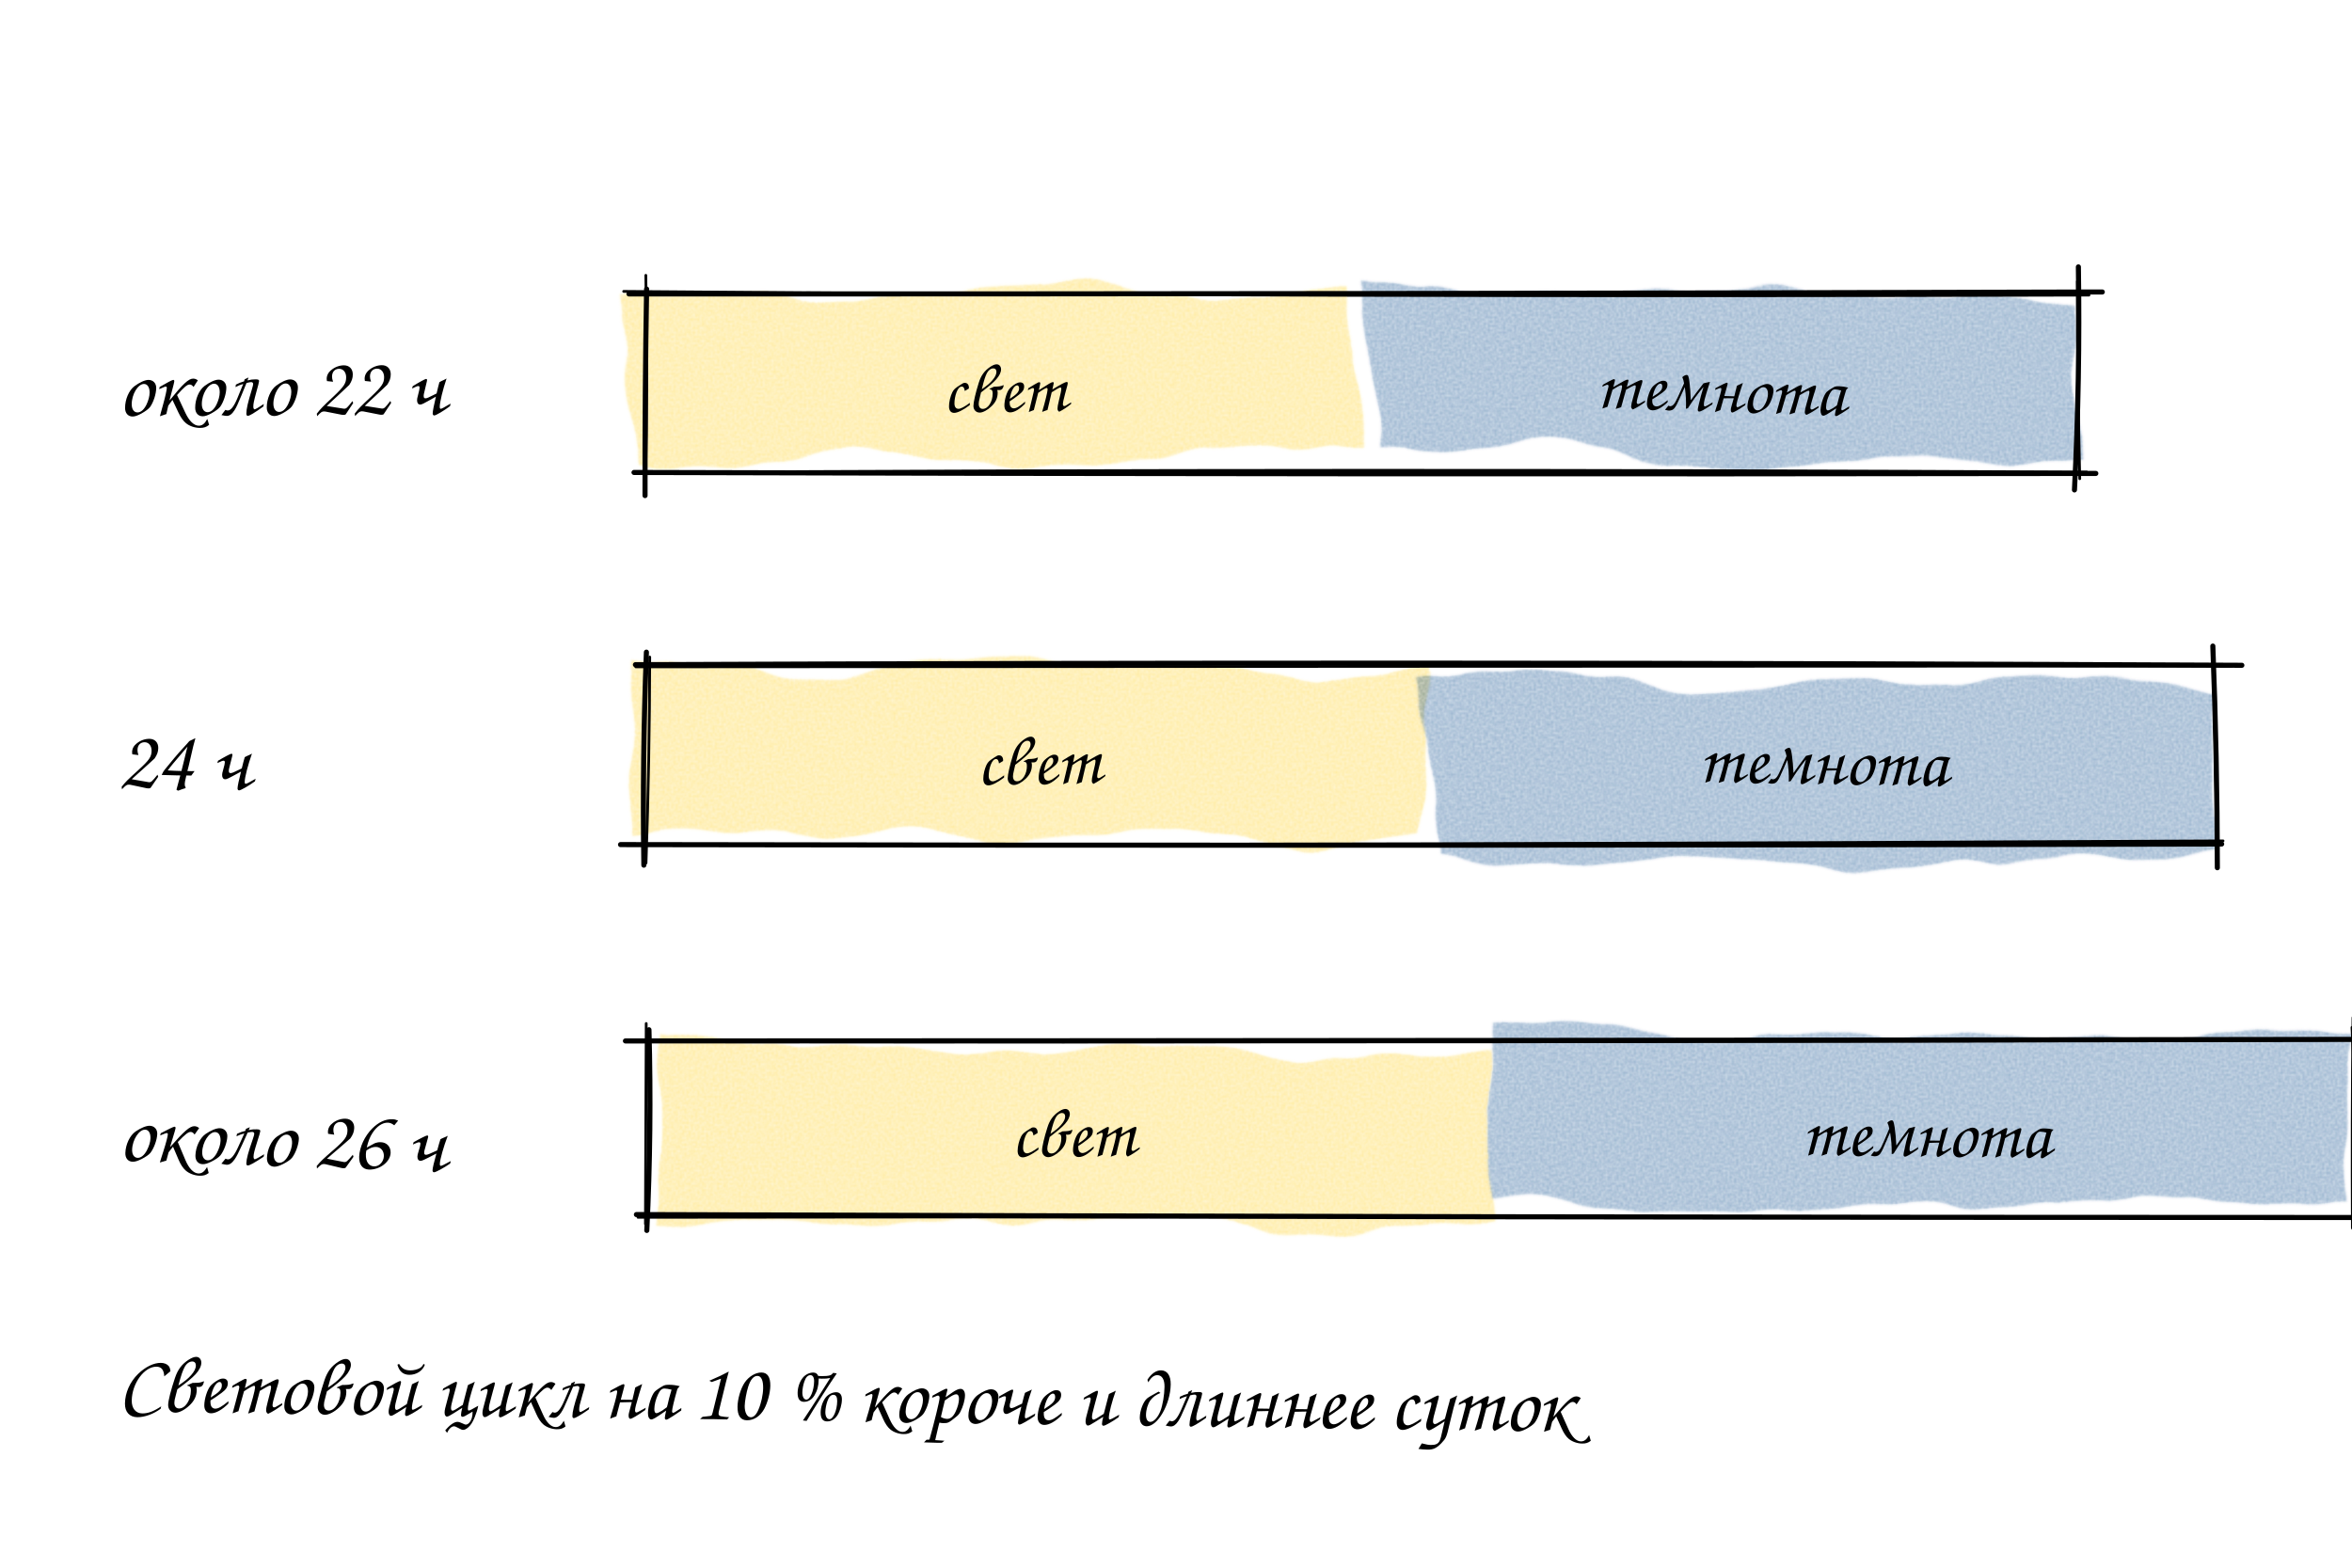
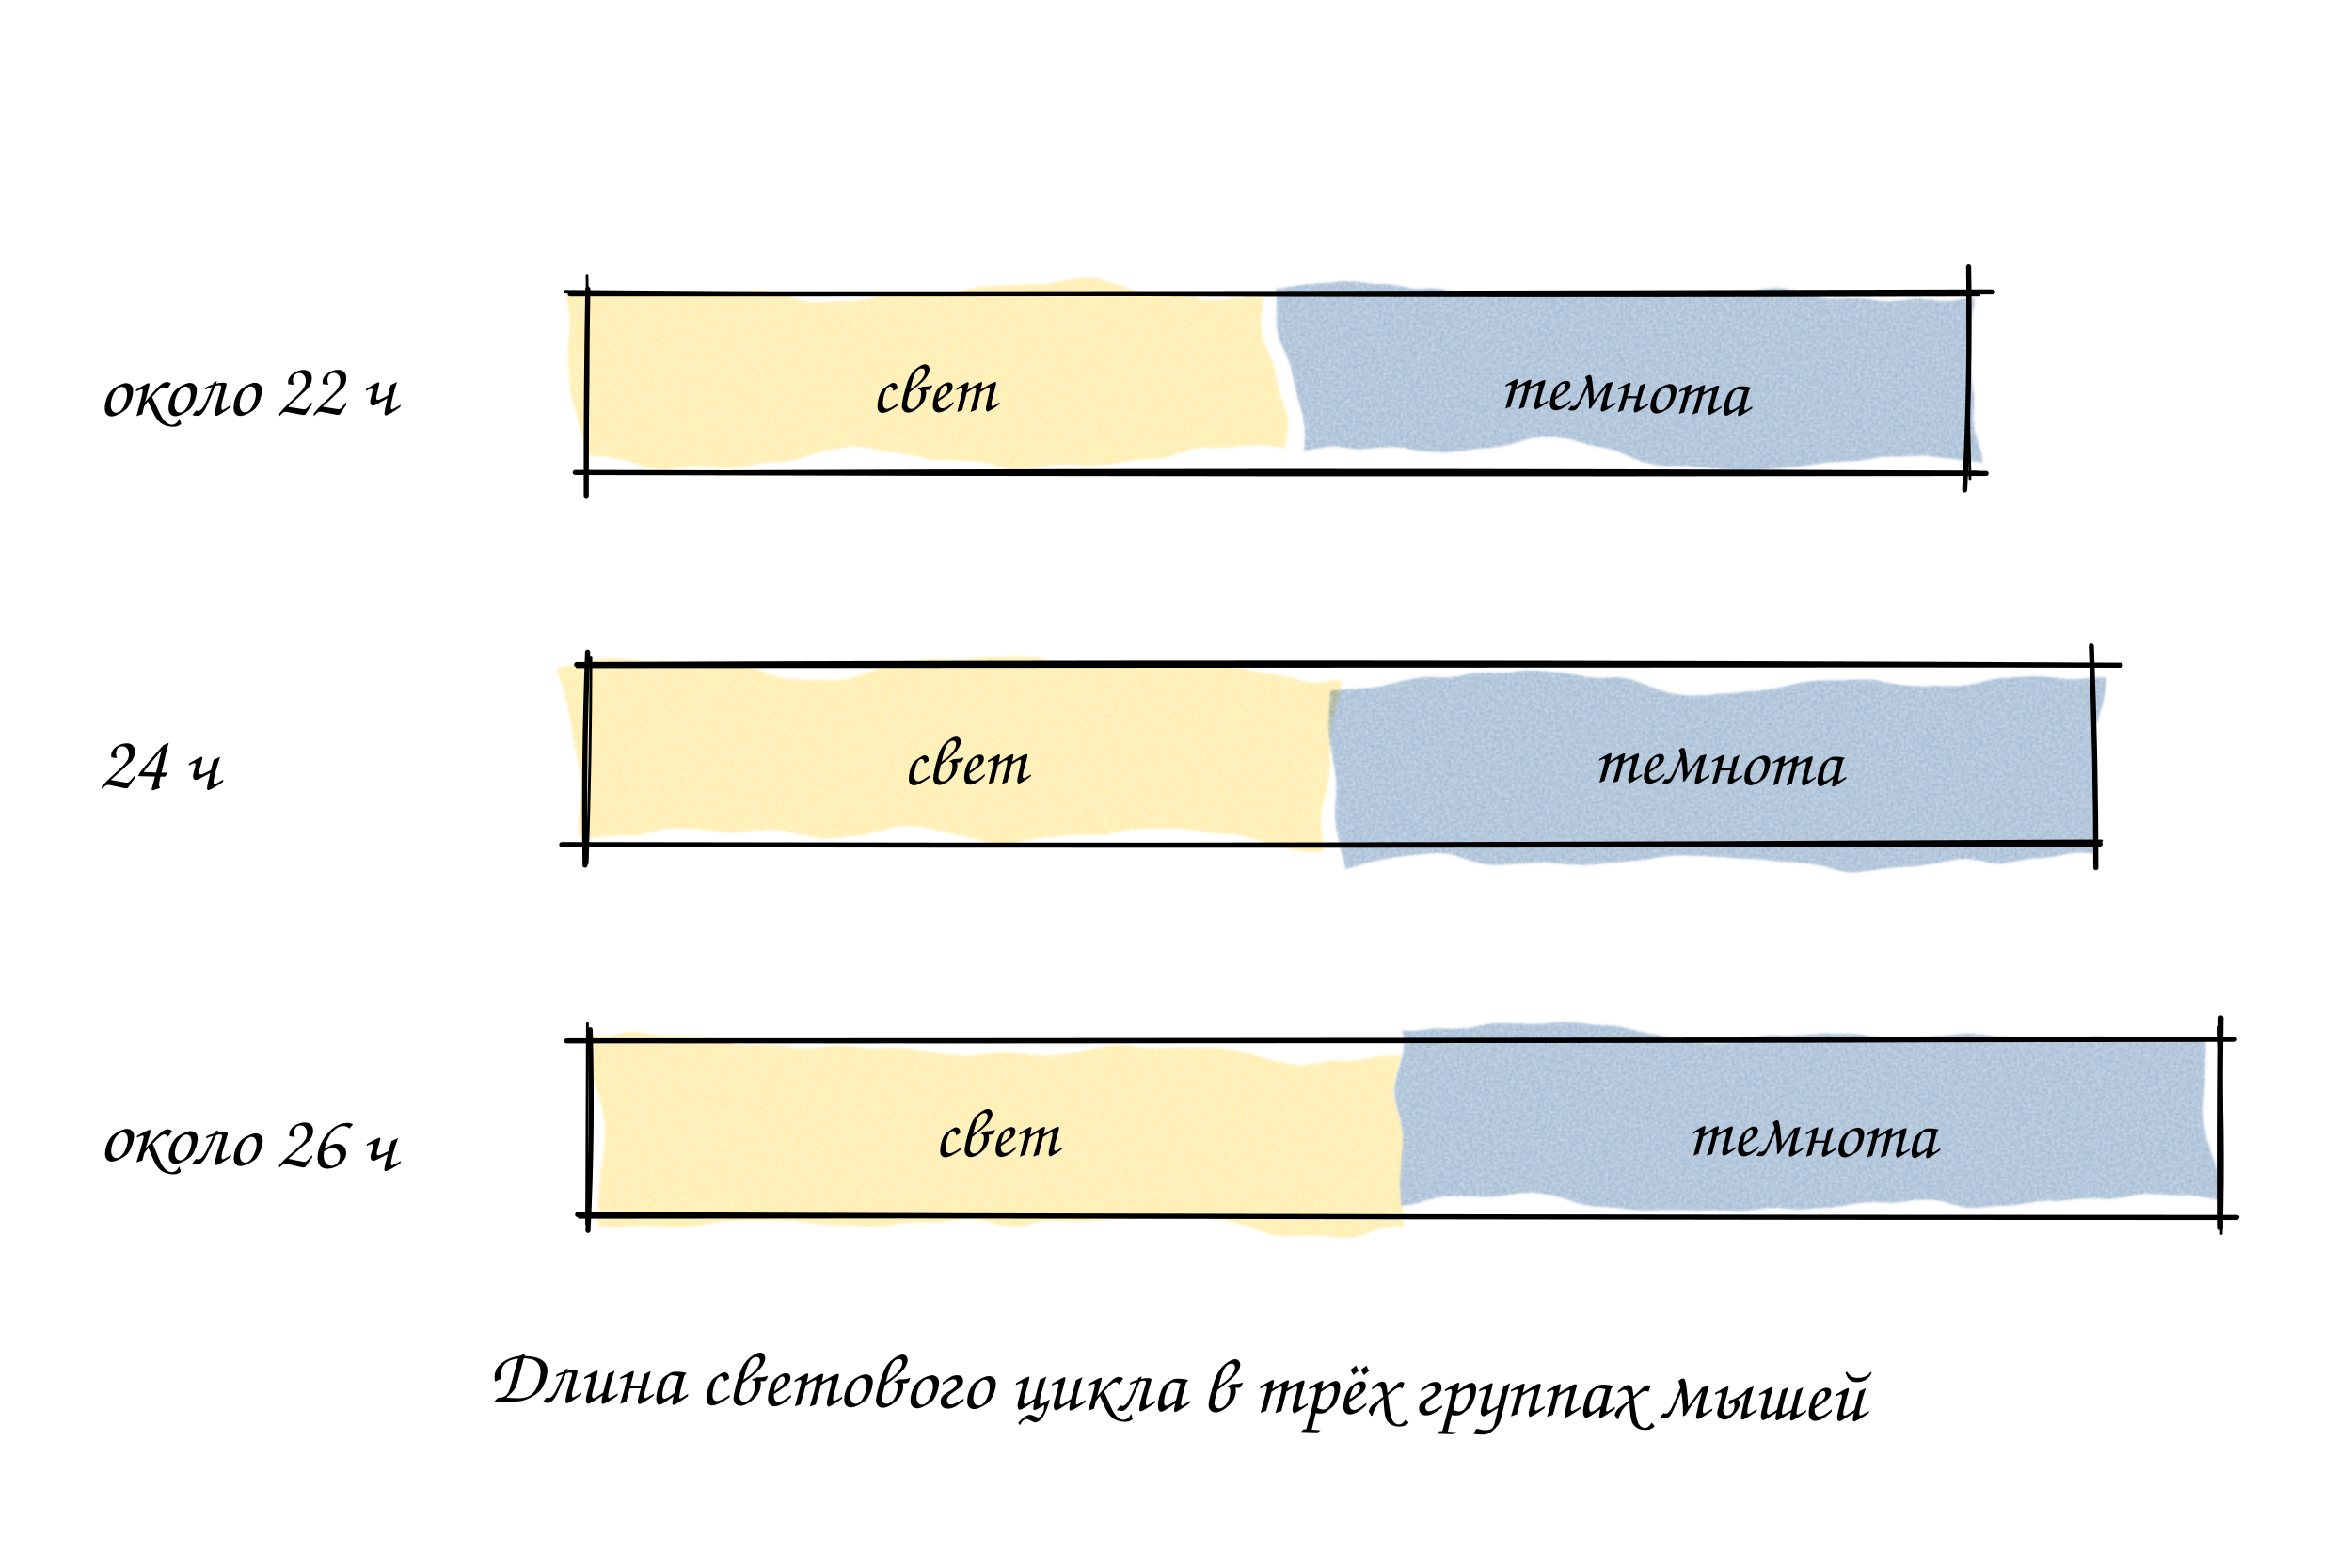
<svg xmlns="http://www.w3.org/2000/svg" viewBox="0 0 1200 800" class="sketch" role="img">
  <defs>
    <filter id="sk-mice-w" x="-10%" y="-10%" width="120%" height="120%">
      <feTurbulence type="fractalNoise" baseFrequency="0.011" numOctaves="3" seed="827" result="n" />
      <feDisplacementMap in="SourceGraphic" in2="n" scale="26" xChannelSelector="R" yChannelSelector="G" result="d" />
      <feTurbulence type="fractalNoise" baseFrequency="0.9" numOctaves="1" seed="7" result="g" />
      <feColorMatrix in="g" type="matrix" values="0 0 0 0 0  0 0 0 0 0  0 0 0 0 0  0 0 0 -1.1 1.25" result="ga" />
      <feComposite in="d" in2="ga" operator="in" result="t" />
      <feGaussianBlur in="t" stdDeviation="0.7" />
    </filter>
  </defs>
  <g class="wash">
-     <path d="M322.2,149.6 L688.6,146.7 L691.8,232.3 L330.2,231.6 Z" fill="#ffd84d" fill-opacity="0.55" filter="url(#sk-mice-w)" />
-     <path d="M695.5,142.7 L1058.7,151.8 L1065.1,233.8 L701.1,232.7 Z" fill="#044389" fill-opacity="0.42" filter="url(#sk-mice-w)" />
-     <path d="M320.6,340.3 L728.8,340.9 L720.7,427.0 L326.2,428.1 Z" fill="#ffd84d" fill-opacity="0.55" filter="url(#sk-mice-w)" />
-     <path d="M723.1,345.5 L1131.0,349.8 L1131.0,437.4 L731.7,440.0 Z" fill="#044389" fill-opacity="0.42" filter="url(#sk-mice-w)" />
-     <path d="M332.8,529.7 L762.8,539.3 L762.9,627.3 L334.2,622.5 Z" fill="#ffd84d" fill-opacity="0.55" filter="url(#sk-mice-w)" />
-     <path d="M763.5,524.6 L1197.2,529.1 L1199.8,610.9 L762.5,616.7 Z" fill="#044389" fill-opacity="0.42" filter="url(#sk-mice-w)" />
+     <path d="M292.2,149.6 L645.6,146.7 L648.8,232.3 L300.2,231.6 Z" fill="#ffd84d" fill-opacity="0.55" filter="url(#sk-mice-w)" />
+     <path d="M652.5,142.7 L1002.7,151.8 L1009.1,233.8 L658.1,232.7 Z" fill="#044389" fill-opacity="0.42" filter="url(#sk-mice-w)" />
+     <path d="M290.6,340.3 L682.8,340.9 L674.7,427.0 L296.2,428.1 Z" fill="#ffd84d" fill-opacity="0.55" filter="url(#sk-mice-w)" />
+     <path d="M677.1,345.5 L1069.0,349.8 L1069.0,437.4 L685.7,440.0 Z" fill="#044389" fill-opacity="0.42" filter="url(#sk-mice-w)" />
+     <path d="M302.8,529.7 L713.8,539.3 L713.9,627.3 L304.2,622.5 Z" fill="#ffd84d" fill-opacity="0.55" filter="url(#sk-mice-w)" />
+     <path d="M714.5,524.6 L1129.2,529.1 L1131.8,610.9 L713.5,616.7 Z" fill="#044389" fill-opacity="0.42" filter="url(#sk-mice-w)" />
  </g>
  <g fill="none" stroke="currentColor" stroke-linecap="round" stroke-linejoin="round">
-     <path d="M320.9,150.0 Q696.7,150.1 1072.6,149.0" stroke-width="2.6" />
-     <path d="M318.2,148.7 Q692.0,151.8 1065.8,150.6" stroke-width="1.4" />
-     <path d="M1060.4,136.2 Q1061.3,193.1 1058.4,250.0" stroke-width="2.6" />
-     <path d="M1059.9,143.6 Q1059.9,194.0 1061.1,244.3" stroke-width="1.4" />
-     <path d="M1069.3,241.6 Q696.4,242.2 323.5,241.1" stroke-width="2.6" />
-     <path d="M1064.7,240.9 Q693.9,239.0 323.1,241.1" stroke-width="1.4" />
-     <path d="M329.1,252.9 Q329.0,200.2 329.9,147.5" stroke-width="2.6" />
-     <path d="M329.3,248.3 Q330.5,194.4 329.5,140.5" stroke-width="1.4" />
-     <path d="M324.2,339.2 Q734.0,337.5 1143.8,339.5" stroke-width="2.6" />
-     <path d="M324.4,340.3 Q731.6,340.0 1138.8,339.9" stroke-width="1.4" />
-     <path d="M1129.0,329.7 Q1131.2,386.3 1131.3,442.8" stroke-width="2.6" />
-     <path d="M1129.0,330.8 Q1130.5,386.8 1131.2,442.8" stroke-width="1.4" />
-     <path d="M1133.5,430.7 Q725.0,431.8 316.6,431.0" stroke-width="2.6" />
-     <path d="M1134.2,429.1 Q727.0,431.1 319.7,431.1" stroke-width="1.4" />
-     <path d="M328.5,441.5 Q327.7,387.1 329.8,332.8" stroke-width="2.6" />
-     <path d="M329.6,440.4 Q331.4,387.9 331.5,335.3" stroke-width="1.4" />
-     <path d="M319.1,531.2 Q763.5,531.1 1208.0,530.4" stroke-width="2.6" />
-     <path d="M321.0,531.6 Q763.5,532.2 1205.9,530.7" stroke-width="1.4" />
-     <path d="M1201.1,519.4 Q1200.5,572.9 1200.8,626.5" stroke-width="2.6" />
-     <path d="M1200.0,524.3 Q1202.8,576.9 1201.3,629.5" stroke-width="1.4" />
-     <path d="M1209.0,621.3 Q766.9,621.3 324.7,619.8" stroke-width="2.6" />
-     <path d="M1209.8,621.0 Q767.7,620.7 325.5,621.2" stroke-width="1.4" />
-     <path d="M330.0,627.9 Q332.5,576.7 331.1,525.5" stroke-width="2.6" />
-     <path d="M329.3,624.6 Q329.5,573.5 329.7,522.3" stroke-width="1.4" />
+     <path d="M290.9,150.0 Q653.7,150.1 1016.6,149.0" stroke-width="2.6" />
+     <path d="M288.2,148.7 Q649.0,151.8 1009.8,150.6" stroke-width="1.4" />
+     <path d="M1004.4,136.2 Q1005.3,193.1 1002.4,250.0" stroke-width="2.6" />
+     <path d="M1003.9,143.6 Q1003.9,194.0 1005.1,244.3" stroke-width="1.4" />
+     <path d="M1013.3,241.6 Q653.4,242.2 293.5,241.1" stroke-width="2.6" />
+     <path d="M1008.7,240.9 Q650.9,239.0 293.1,241.1" stroke-width="1.4" />
+     <path d="M299.1,252.9 Q299.0,200.2 299.9,147.5" stroke-width="2.6" />
+     <path d="M299.3,248.3 Q300.5,194.4 299.5,140.5" stroke-width="1.4" />
+     <path d="M294.2,339.2 Q688.0,337.5 1081.8,339.5" stroke-width="2.6" />
+     <path d="M294.4,340.3 Q685.6,340.0 1076.8,339.9" stroke-width="1.4" />
+     <path d="M1067.0,329.7 Q1069.2,386.3 1069.3,442.8" stroke-width="2.6" />
+     <path d="M1067.0,330.8 Q1068.5,386.8 1069.2,442.8" stroke-width="1.4" />
+     <path d="M1071.5,430.7 Q679.0,431.8 286.6,431.0" stroke-width="2.6" />
+     <path d="M1072.2,429.1 Q681.0,431.1 289.7,431.1" stroke-width="1.4" />
+     <path d="M298.5,441.5 Q297.7,387.1 299.8,332.8" stroke-width="2.6" />
+     <path d="M299.6,440.4 Q301.4,387.9 301.5,335.3" stroke-width="1.4" />
+     <path d="M289.1,531.2 Q714.5,531.1 1140.0,530.4" stroke-width="2.6" />
+     <path d="M291.0,531.6 Q714.5,532.2 1137.9,530.7" stroke-width="1.4" />
+     <path d="M1133.1,519.4 Q1132.5,572.9 1132.8,626.5" stroke-width="2.6" />
+     <path d="M1132.0,524.3 Q1134.8,576.9 1133.3,629.5" stroke-width="1.4" />
+     <path d="M1141.0,621.3 Q717.9,621.3 294.7,619.8" stroke-width="2.6" />
+     <path d="M1141.8,621.0 Q718.7,620.7 295.5,621.2" stroke-width="1.4" />
+     <path d="M300.0,627.9 Q302.5,576.7 301.1,525.5" stroke-width="2.6" />
+     <path d="M299.3,624.6 Q299.5,573.5 299.7,522.3" stroke-width="1.4" />
  </g>
  <g font-family="Caveat, 'Marck Script', cursive" font-weight="600">
-     <text x="60" y="212" font-size="44" text-anchor="start" fill="currentColor" transform="rotate(-0.2 60 212)">около 22 ч</text>
-     <text x="512.5" y="210" font-size="36" text-anchor="middle" fill="currentColor" transform="rotate(-0.5 512.5 210)">свет</text>
-     <text x="877.5" y="210" font-size="36" text-anchor="middle" fill="currentColor" transform="rotate(1.8 877.5 210)">темнота</text>
-     <text x="60" y="402" font-size="44" text-anchor="start" fill="currentColor" transform="rotate(0.7 60 402)">24 ч</text>
-     <text x="530.0" y="400" font-size="36" text-anchor="middle" fill="currentColor" transform="rotate(-0.7 530.0 400)">свет</text>
-     <text x="930.0" y="400" font-size="36" text-anchor="middle" fill="currentColor" transform="rotate(0.9 930.0 400)">темнота</text>
-     <text x="60" y="592" font-size="44" text-anchor="start" fill="currentColor" transform="rotate(2.0 60 592)">около 26 ч</text>
-     <text x="547.5" y="590" font-size="36" text-anchor="middle" fill="currentColor" transform="rotate(-0.3 547.5 590)">свет</text>
-     <text x="982.5" y="590" font-size="36" text-anchor="middle" fill="currentColor" transform="rotate(0.6 982.5 590)">темнота</text>
-     <text x="60" y="720" font-size="42" text-anchor="start" fill="currentColor" transform="rotate(0.8 60 720)">Световой цикл на 10 % короче и длиннее суток</text>
+     <text x="50" y="212" font-size="40" text-anchor="start" fill="currentColor" transform="rotate(-0.2 50 212)">около 22 ч</text>
+     <text x="476.0" y="210" font-size="36" text-anchor="middle" fill="currentColor" transform="rotate(-0.5 476.0 210)">свет</text>
+     <text x="828.0" y="210" font-size="36" text-anchor="middle" fill="currentColor" transform="rotate(1.8 828.0 210)">темнота</text>
+     <text x="50" y="402" font-size="40" text-anchor="start" fill="currentColor" transform="rotate(0.7 50 402)">24 ч</text>
+     <text x="492.0" y="400" font-size="36" text-anchor="middle" fill="currentColor" transform="rotate(-0.7 492.0 400)">свет</text>
+     <text x="876.0" y="400" font-size="36" text-anchor="middle" fill="currentColor" transform="rotate(0.9 876.0 400)">темнота</text>
+     <text x="50" y="592" font-size="40" text-anchor="start" fill="currentColor" transform="rotate(2.0 50 592)">около 26 ч</text>
+     <text x="508.0" y="590" font-size="36" text-anchor="middle" fill="currentColor" transform="rotate(-0.3 508.0 590)">свет</text>
+     <text x="924.0" y="590" font-size="36" text-anchor="middle" fill="currentColor" transform="rotate(0.6 924.0 590)">темнота</text>
+     <text x="600" y="720" font-size="40" text-anchor="middle" fill="currentColor" transform="rotate(0.8 600 720)">Длина светового цикла в трёх группах мышей</text>
  </g>
</svg>
